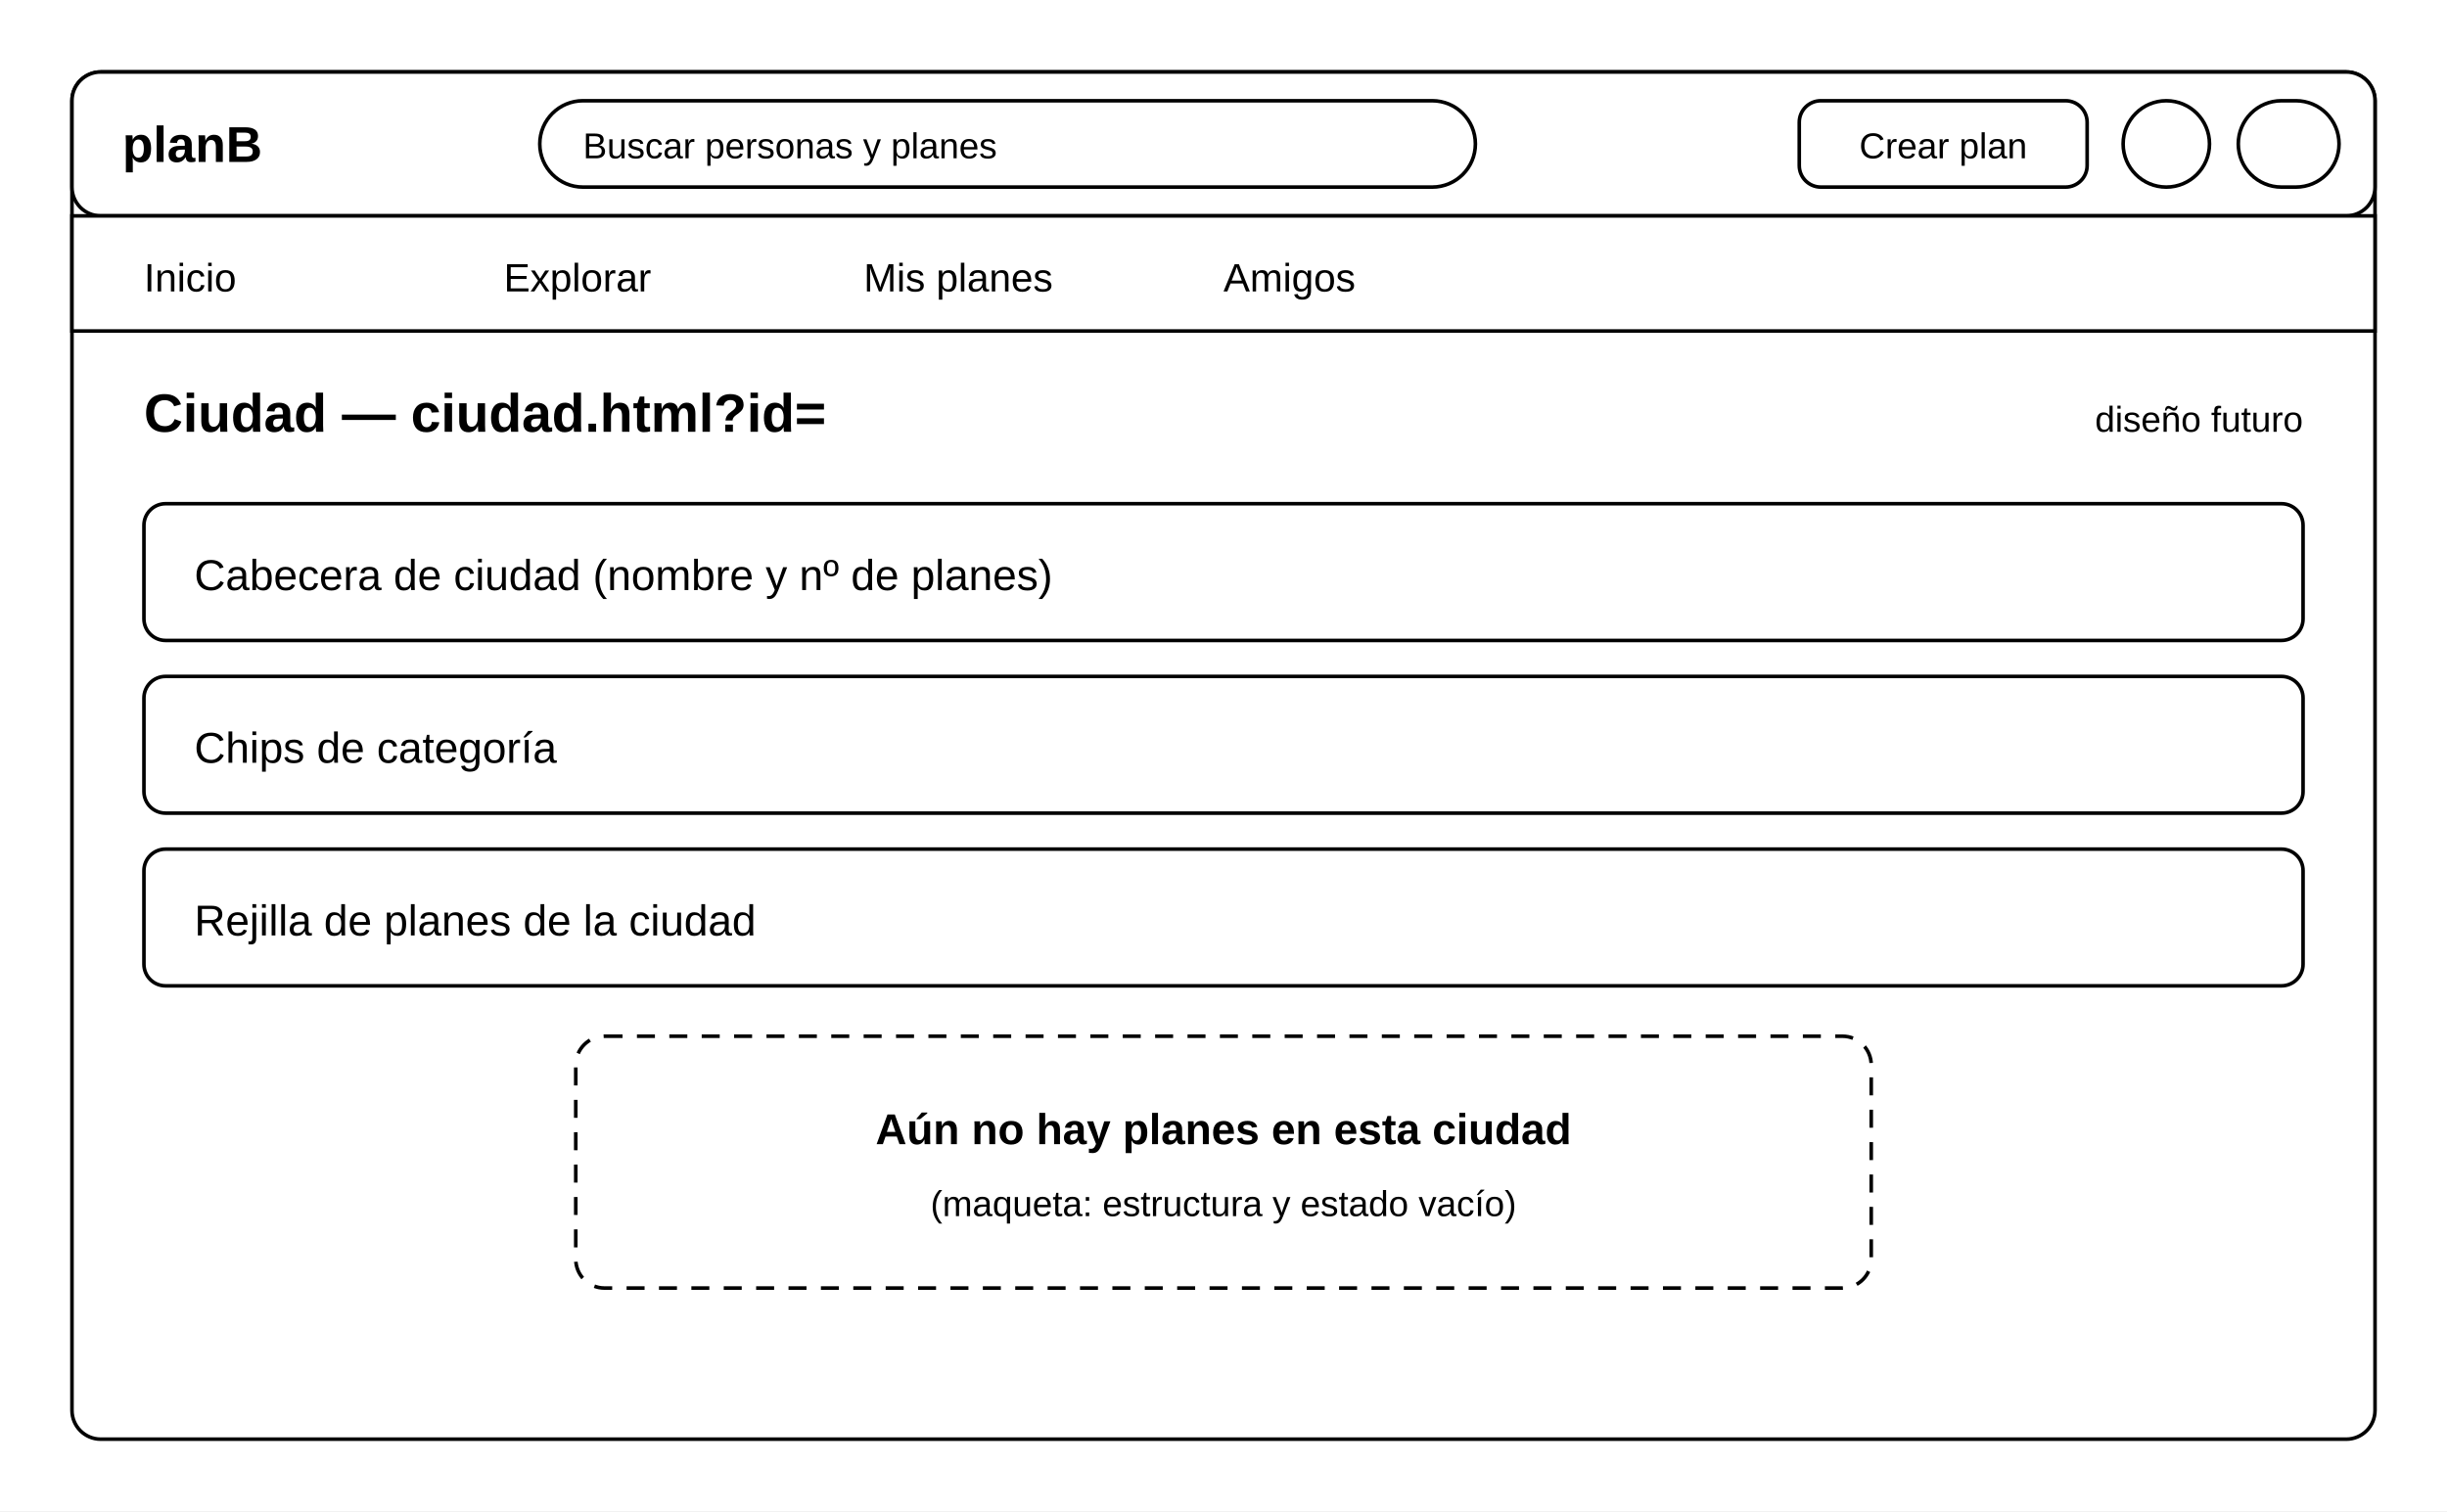
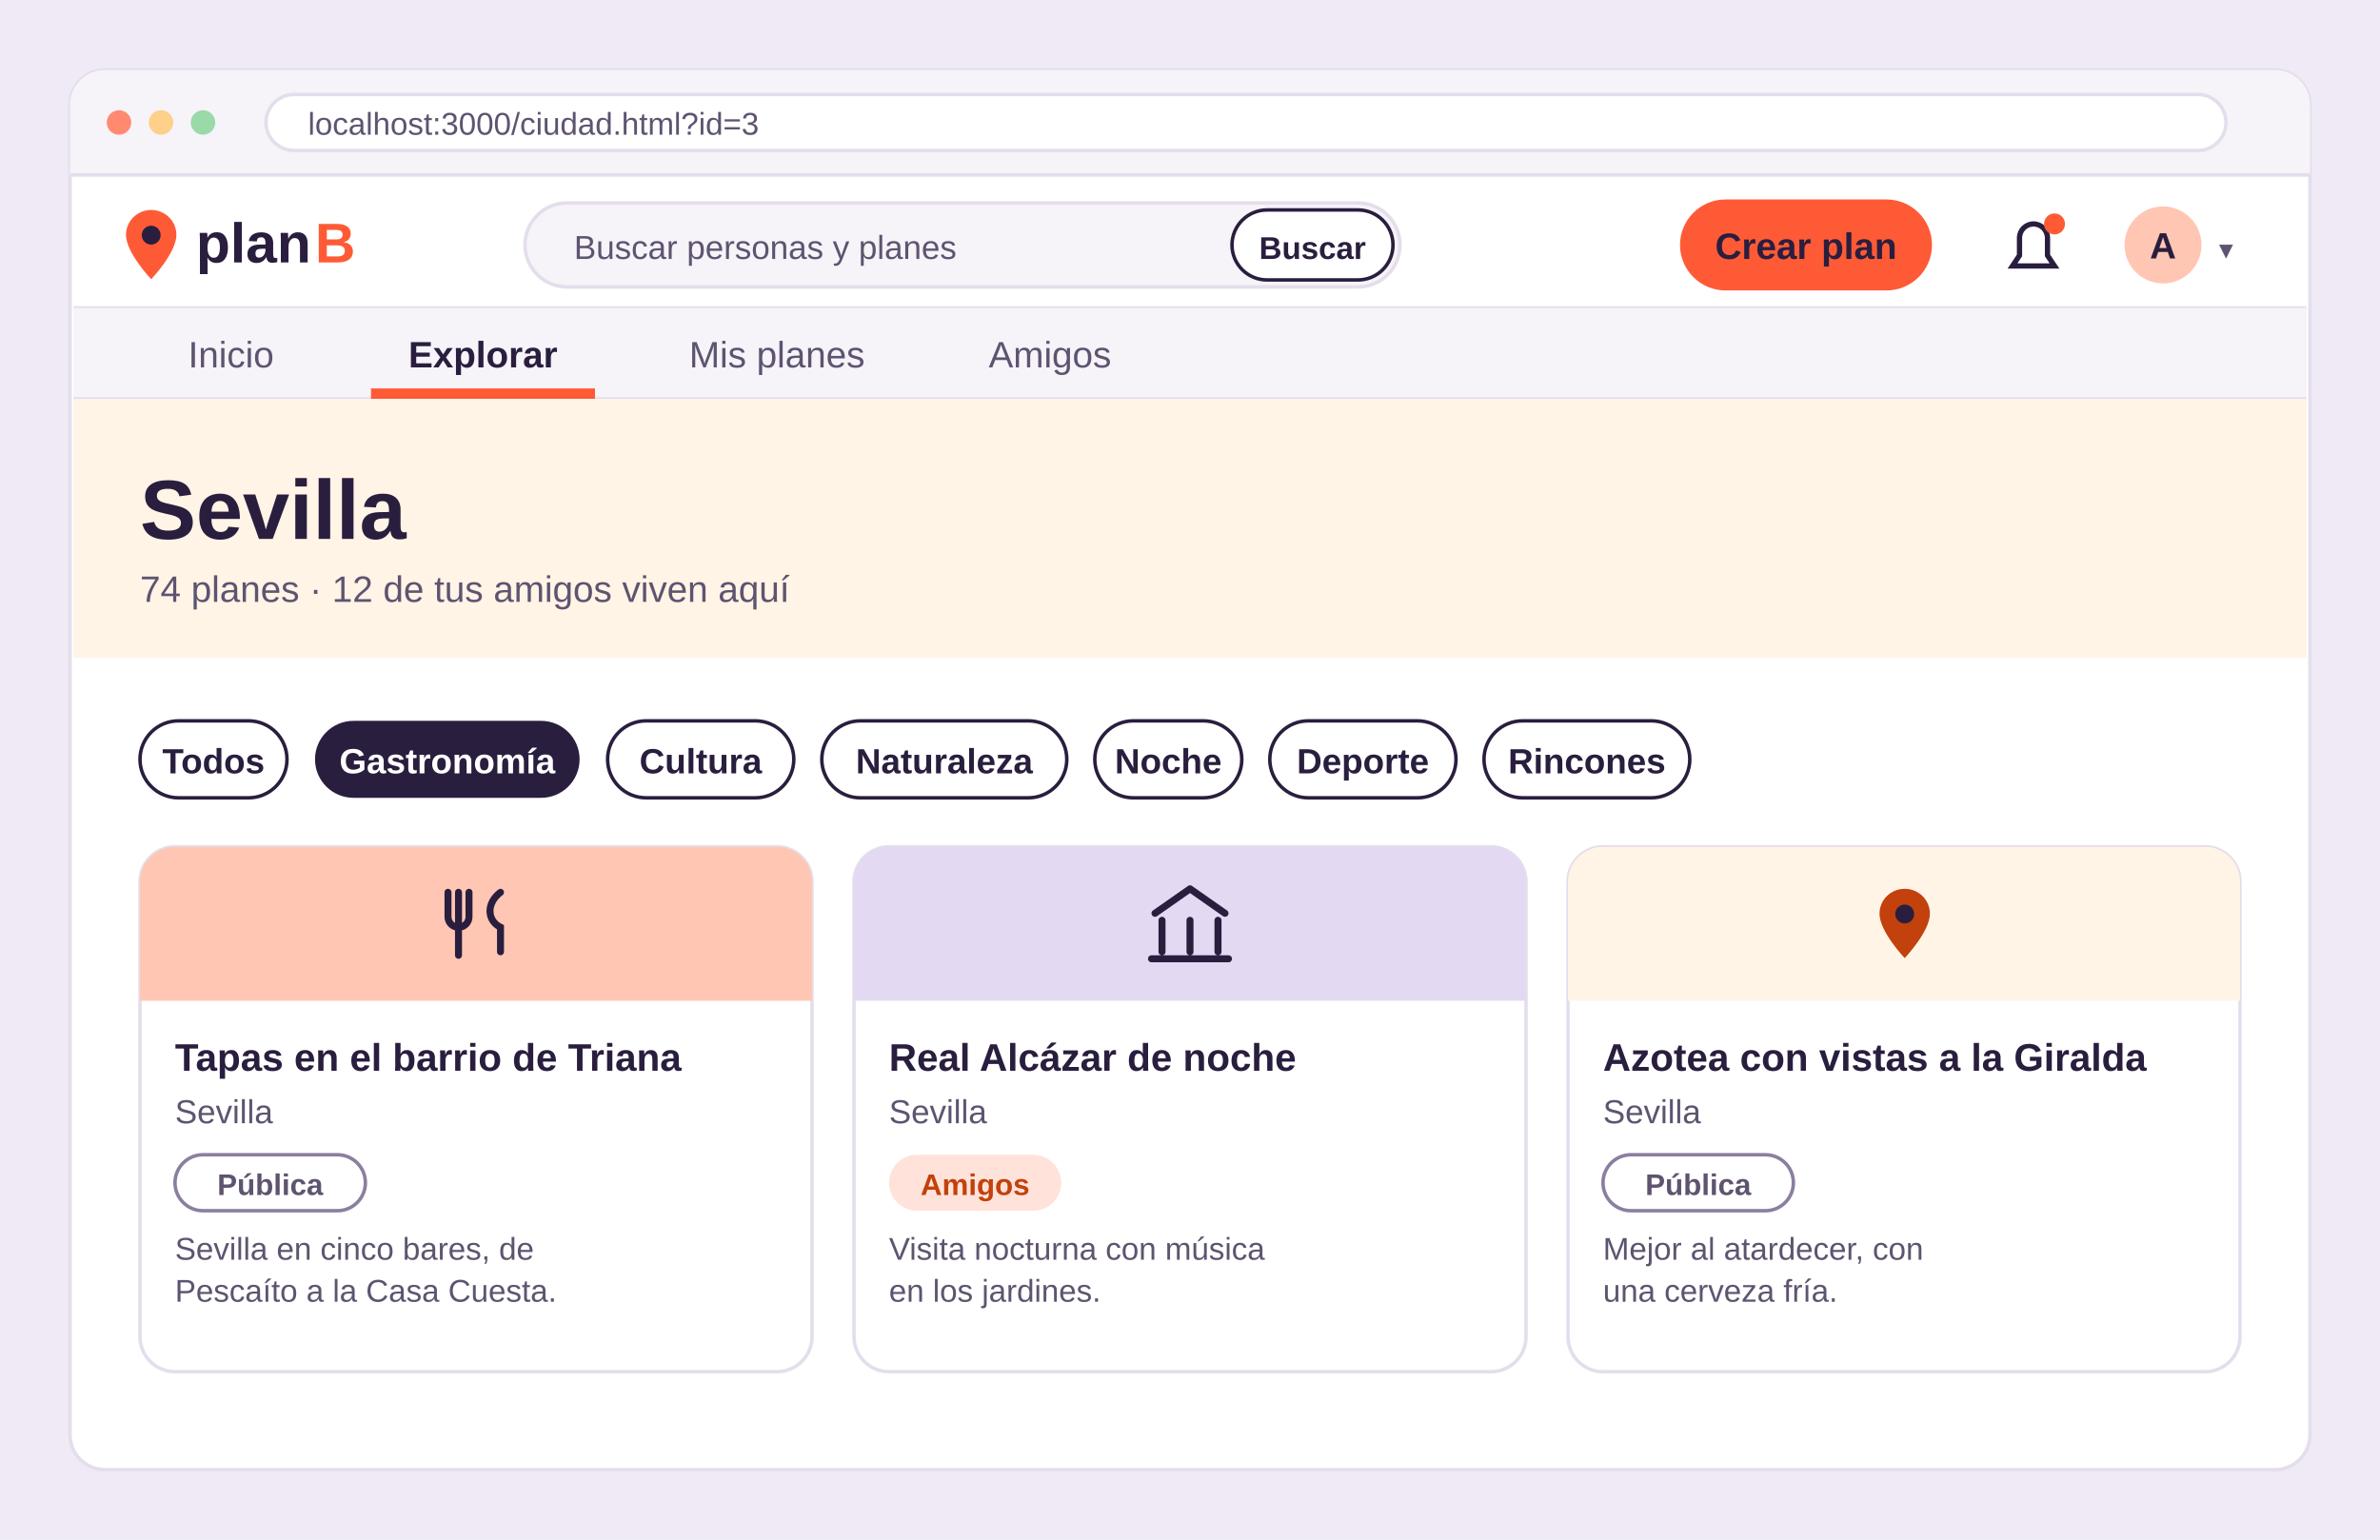
- <svg xmlns="http://www.w3.org/2000/svg" viewBox="0 0 680 420" width="680" height="420" role="img">
-   <rect width="680" height="420" fill="#fff" />
-   <rect x="20" y="20" width="640" height="380" rx="8" fill="#fff" stroke="#000" stroke-width="1" />
-   <rect x="20" y="20" width="640" height="40" rx="8" fill="#fff" stroke="#000" stroke-width="1" />
-   <text x="34" y="45" font-family="system-ui, Arial, sans-serif" font-size="14" font-weight="700" text-anchor="start" fill="#000">planB</text>
-   <rect x="150" y="28" width="260" height="24" rx="12" fill="#fff" stroke="#000" stroke-width="1" />
-   <text x="162" y="44" font-family="system-ui, Arial, sans-serif" font-size="10" font-weight="400" text-anchor="start" fill="#000">Buscar personas y planes</text>
-   <rect x="500" y="28" width="80" height="24" rx="6" fill="#fff" stroke="#000" stroke-width="1" />
-   <text x="540" y="44" font-family="system-ui, Arial, sans-serif" font-size="10" font-weight="400" text-anchor="middle" fill="#000">Crear plan</text>
-   <rect x="590" y="28" width="24" height="24" rx="12" fill="#fff" stroke="#000" stroke-width="1" />
-   <rect x="622" y="28" width="28" height="24" rx="12" fill="#fff" stroke="#000" stroke-width="1" />
-   <rect x="20" y="60" width="640" height="32" rx="0" fill="#fff" stroke="#000" stroke-width="1" />
-   <text x="40" y="81" font-family="system-ui, Arial, sans-serif" font-size="11" font-weight="400" text-anchor="start" fill="#000">Inicio</text>
-   <text x="140" y="81" font-family="system-ui, Arial, sans-serif" font-size="11" font-weight="400" text-anchor="start" fill="#000">Explorar</text>
-   <text x="240" y="81" font-family="system-ui, Arial, sans-serif" font-size="11" font-weight="400" text-anchor="start" fill="#000">Mis planes</text>
-   <text x="340" y="81" font-family="system-ui, Arial, sans-serif" font-size="11" font-weight="400" text-anchor="start" fill="#000">Amigos</text>
-   <text x="40" y="120" font-family="system-ui, Arial, sans-serif" font-size="15" font-weight="700" text-anchor="start" fill="#000">Ciudad — ciudad.html?id=</text>
-   <text x="640" y="120" font-family="system-ui, Arial, sans-serif" font-size="10" font-weight="400" text-anchor="end" fill="#000">diseño futuro</text>
-   <rect x="40" y="140" width="600" height="38" rx="6" fill="#fff" stroke="#000" stroke-width="1" />
-   <text x="54" y="164" font-family="system-ui, Arial, sans-serif" font-size="12" font-weight="400" text-anchor="start" fill="#000">Cabecera de ciudad (nombre y nº de planes)</text>
-   <rect x="40" y="188" width="600" height="38" rx="6" fill="#fff" stroke="#000" stroke-width="1" />
-   <text x="54" y="212" font-family="system-ui, Arial, sans-serif" font-size="12" font-weight="400" text-anchor="start" fill="#000">Chips de categoría</text>
-   <rect x="40" y="236" width="600" height="38" rx="6" fill="#fff" stroke="#000" stroke-width="1" />
-   <text x="54" y="260" font-family="system-ui, Arial, sans-serif" font-size="12" font-weight="400" text-anchor="start" fill="#000">Rejilla de planes de la ciudad</text>
-   <rect x="160" y="288" width="360" height="70" rx="8" fill="#fff" stroke="#000" stroke-width="1" stroke-dasharray="5 4" />
-   <text x="340" y="318" font-family="system-ui, Arial, sans-serif" font-size="12" font-weight="700" text-anchor="middle" fill="#000">Aún no hay planes en esta ciudad</text>
-   <text x="340" y="338" font-family="system-ui, Arial, sans-serif" font-size="10" font-weight="400" text-anchor="middle" fill="#000">(maqueta: estructura y estado vacío)</text>
+ <svg xmlns="http://www.w3.org/2000/svg" viewBox="0 0 680 440" width="680" height="440" role="img">
+   <rect width="680" height="440" fill="#EFEAF5" />
+   <rect x="20" y="20" width="640" height="400" rx="10" fill="#FFFFFF" stroke="#E4DEEC" />
+   <path d="M20 30a10 10 0 0 1 10-10h620a10 10 0 0 1 10 10V50H20z" fill="#F6F3F9" />
+   <line x1="20" y1="50" x2="660" y2="50" stroke="#E4DEEC" stroke-width="1" />
+   <circle cx="34" cy="35" r="3.5" fill="#FF8A70" />
+   <circle cx="46" cy="35" r="3.5" fill="#FFD08A" />
+   <circle cx="58" cy="35" r="3.5" fill="#9AD9A8" />
+   <rect x="76" y="27" width="560" height="16" rx="8" fill="#FFFFFF" stroke="#E4DEEC" stroke-width="1" />
+   <text x="88" y="38.5" font-family="system-ui, Arial, sans-serif" font-size="9" font-weight="400" text-anchor="start" fill="#5E5470">localhost:3000/ciudad.html?id=3</text>
+   <rect x="21" y="52" width="638" height="36" rx="0" fill="#FFFFFF" />
+   <line x1="21" y1="88" x2="659" y2="88" stroke="#E4DEEC" stroke-width="1" />
+   <g transform="translate(36 60) scale(0.9)">
+     <path d="M8 0C3.6 0 0 3.5 0 7.9 0 13.6 8 22 8 22s8-8.4 8-14.1C16 3.5 12.4 0 8 0z" fill="#FF5A36" />
+     <circle cx="8" cy="8" r="3" fill="#2A1E3F" />
+   </g>
+   <text x="56" y="75" font-family="system-ui, Arial, sans-serif" font-size="16" font-weight="800" text-anchor="start" fill="#2A1E3F">plan</text>
+   <text x="90" y="75" font-family="system-ui, Arial, sans-serif" font-size="16" font-weight="800" text-anchor="start" fill="#FF5A36">B</text>
+   <rect x="150" y="58" width="250" height="24" rx="12" fill="#F6F3F9" stroke="#E4DEEC" stroke-width="1" />
+   <text x="164" y="74" font-family="system-ui, Arial, sans-serif" font-size="9.5" font-weight="400" text-anchor="start" fill="#5E5470">Buscar personas y planes</text>
+   <rect x="352" y="60" width="46" height="20" rx="10" fill="#FFFFFF" stroke="#2A1E3F" stroke-width="1" />
+   <text x="375" y="74" font-family="system-ui, Arial, sans-serif" font-size="9" font-weight="600" text-anchor="middle" fill="#2A1E3F">Buscar</text>
+   <rect x="480" y="57" width="72" height="26" rx="13" fill="#FF5A36" />
+   <text x="516.0" y="74.0" font-family="system-ui, Arial, sans-serif" font-size="10.5" font-weight="700" text-anchor="middle" fill="#2A1E3F">Crear plan</text>
+   <path d="M575 76h12l-2-3v-5a4 4 0 0 0-8 0v5z" fill="none" stroke="#2A1E3F" stroke-width="1.5" />
+   <circle cx="587" cy="64" r="3" fill="#FF5A36" />
+   <circle cx="618" cy="70" r="11" fill="#FFC7B3" />
+   <text x="618" y="73.85" font-family="system-ui, Arial, sans-serif" font-size="10.45" font-weight="700" text-anchor="middle" fill="#2A1E3F">A</text>
+   <text x="634" y="74" font-family="system-ui, Arial, sans-serif" font-size="8" font-weight="400" text-anchor="start" fill="#5E5470">▾</text>
+   <rect x="21" y="88" width="638" height="26" rx="0" fill="#F6F3F9" />
+   <line x1="21" y1="114" x2="659" y2="114" stroke="#E4DEEC" stroke-width="1" />
+   <text x="66.0" y="105" font-family="system-ui, Arial, sans-serif" font-size="10.5" font-weight="400" text-anchor="middle" fill="#5E5470">Inicio</text>
+   <text x="138.0" y="105" font-family="system-ui, Arial, sans-serif" font-size="10.5" font-weight="700" text-anchor="middle" fill="#2A1E3F">Explorar</text>
+   <rect x="106" y="111" width="64" height="3" rx="0" fill="#FF5A36" />
+   <text x="222.0" y="105" font-family="system-ui, Arial, sans-serif" font-size="10.5" font-weight="400" text-anchor="middle" fill="#5E5470">Mis planes</text>
+   <text x="300.0" y="105" font-family="system-ui, Arial, sans-serif" font-size="10.5" font-weight="400" text-anchor="middle" fill="#5E5470">Amigos</text>
+   <rect x="21" y="114" width="638" height="74" rx="0" fill="#FFF4E6" />
+   <text x="40" y="154" font-family="system-ui, Arial, sans-serif" font-size="24" font-weight="800" text-anchor="start" fill="#2A1E3F">Sevilla</text>
+   <text x="40" y="172" font-family="system-ui, Arial, sans-serif" font-size="10.5" font-weight="400" text-anchor="start" fill="#5E5470">74 planes · 12 de tus amigos viven aquí</text>
+   <rect x="40" y="206" width="42.0" height="22" rx="11" fill="#FFFFFF" stroke="#2A1E3F" stroke-width="1" />
+   <text x="61.0" y="221" font-family="system-ui, Arial, sans-serif" font-size="10" font-weight="600" text-anchor="middle" fill="#2A1E3F">Todos</text>
+   <rect x="90.0" y="206" width="75.6" height="22" rx="11" fill="#2A1E3F" />
+   <text x="127.8" y="221" font-family="system-ui, Arial, sans-serif" font-size="10" font-weight="600" text-anchor="middle" fill="#FFFFFF">Gastronomía</text>
+   <rect x="173.6" y="206" width="53.2" height="22" rx="11" fill="#FFFFFF" stroke="#2A1E3F" stroke-width="1" />
+   <text x="200.2" y="221" font-family="system-ui, Arial, sans-serif" font-size="10" font-weight="600" text-anchor="middle" fill="#2A1E3F">Cultura</text>
+   <rect x="234.8" y="206" width="70.0" height="22" rx="11" fill="#FFFFFF" stroke="#2A1E3F" stroke-width="1" />
+   <text x="269.8" y="221" font-family="system-ui, Arial, sans-serif" font-size="10" font-weight="600" text-anchor="middle" fill="#2A1E3F">Naturaleza</text>
+   <rect x="312.8" y="206" width="42.0" height="22" rx="11" fill="#FFFFFF" stroke="#2A1E3F" stroke-width="1" />
+   <text x="333.8" y="221" font-family="system-ui, Arial, sans-serif" font-size="10" font-weight="600" text-anchor="middle" fill="#2A1E3F">Noche</text>
+   <rect x="362.8" y="206" width="53.2" height="22" rx="11" fill="#FFFFFF" stroke="#2A1E3F" stroke-width="1" />
+   <text x="389.4" y="221" font-family="system-ui, Arial, sans-serif" font-size="10" font-weight="600" text-anchor="middle" fill="#2A1E3F">Deporte</text>
+   <rect x="424" y="206" width="58.8" height="22" rx="11" fill="#FFFFFF" stroke="#2A1E3F" stroke-width="1" />
+   <text x="453.4" y="221" font-family="system-ui, Arial, sans-serif" font-size="10" font-weight="600" text-anchor="middle" fill="#2A1E3F">Rincones</text>
+   <rect x="40.0" y="242" width="192.0" height="150" rx="10" fill="#FFFFFF" stroke="#E4DEEC" stroke-width="1" />
+   <path d="M40.0 286V252a10 10 0 0 1 10-10H222.0a10 10 0 0 1 10 10V286z" fill="#FFC7B3" />
+   <path d="M128.0 255v7a3 3 0 0 0 6 0v-7M131.0 255v18M143.0 255c-4 3-4 8 0 10v7" fill="none" stroke="#2A1E3F" stroke-width="2" stroke-linecap="round" />
+   <text x="50.0" y="306" font-family="system-ui, Arial, sans-serif" font-size="11" font-weight="700" text-anchor="start" fill="#2A1E3F">Tapas en el barrio de Triana</text>
+   <text x="50.0" y="321" font-family="system-ui, Arial, sans-serif" font-size="9.5" font-weight="400" text-anchor="start" fill="#5E5470">Sevilla</text>
+   <rect x="50.0" y="330" width="54.4" height="16" rx="8" fill="#FFFFFF" stroke="#8B7FA0" stroke-width="1" />
+   <text x="77.2" y="341.5" font-family="system-ui, Arial, sans-serif" font-size="8.5" font-weight="600" text-anchor="middle" fill="#5E5470">Pública</text>
+   <text x="50.0" y="360" font-family="system-ui, Arial, sans-serif" font-size="9" font-weight="400" text-anchor="start" fill="#5E5470">Sevilla en cinco bares, de</text>
+   <text x="50.0" y="372" font-family="system-ui, Arial, sans-serif" font-size="9" font-weight="400" text-anchor="start" fill="#5E5470">Pescaíto a la Casa Cuesta.</text>
+   <rect x="244.0" y="242" width="192.0" height="150" rx="10" fill="#FFFFFF" stroke="#E4DEEC" stroke-width="1" />
+   <path d="M244.0 286V252a10 10 0 0 1 10-10H426.0a10 10 0 0 1 10 10V286z" fill="#E3D9F2" />
+   <path d="M330.0 261L340.0 254L350.0 261M332.0 263v9M340.0 263v9M348.0 263v9M329.0 274h22" fill="none" stroke="#2A1E3F" stroke-width="2" stroke-linecap="round" stroke-linejoin="round" />
+   <text x="254.0" y="306" font-family="system-ui, Arial, sans-serif" font-size="11" font-weight="700" text-anchor="start" fill="#2A1E3F">Real Alcázar de noche</text>
+   <text x="254.0" y="321" font-family="system-ui, Arial, sans-serif" font-size="9.5" font-weight="400" text-anchor="start" fill="#5E5470">Sevilla</text>
+   <rect x="254.0" y="330" width="49.2" height="16" rx="8" fill="#FFE3DA" />
+   <text x="278.6" y="341.5" font-family="system-ui, Arial, sans-serif" font-size="8.5" font-weight="600" text-anchor="middle" fill="#C2410C">Amigos</text>
+   <text x="254.0" y="360" font-family="system-ui, Arial, sans-serif" font-size="9" font-weight="400" text-anchor="start" fill="#5E5470">Visita nocturna con música</text>
+   <text x="254.0" y="372" font-family="system-ui, Arial, sans-serif" font-size="9" font-weight="400" text-anchor="start" fill="#5E5470">en los jardines.</text>
+   <rect x="448.0" y="242" width="192.0" height="150" rx="10" fill="#FFFFFF" stroke="#E4DEEC" stroke-width="1" />
+   <path d="M448.0 286V252a10 10 0 0 1 10-10H630.0a10 10 0 0 1 10 10V286z" fill="#FFF4E6" />
+   <g transform="translate(537.0 254) scale(0.9)">
+     <path d="M8 0C3.6 0 0 3.5 0 7.9 0 13.6 8 22 8 22s8-8.4 8-14.1C16 3.5 12.4 0 8 0z" fill="#C2410C" />
+     <circle cx="8" cy="8" r="3" fill="#2A1E3F" />
+   </g>
+   <text x="458.0" y="306" font-family="system-ui, Arial, sans-serif" font-size="11" font-weight="700" text-anchor="start" fill="#2A1E3F">Azotea con vistas a la Giralda</text>
+   <text x="458.0" y="321" font-family="system-ui, Arial, sans-serif" font-size="9.5" font-weight="400" text-anchor="start" fill="#5E5470">Sevilla</text>
+   <rect x="458.0" y="330" width="54.4" height="16" rx="8" fill="#FFFFFF" stroke="#8B7FA0" stroke-width="1" />
+   <text x="485.2" y="341.5" font-family="system-ui, Arial, sans-serif" font-size="8.5" font-weight="600" text-anchor="middle" fill="#5E5470">Pública</text>
+   <text x="458.0" y="360" font-family="system-ui, Arial, sans-serif" font-size="9" font-weight="400" text-anchor="start" fill="#5E5470">Mejor al atardecer, con</text>
+   <text x="458.0" y="372" font-family="system-ui, Arial, sans-serif" font-size="9" font-weight="400" text-anchor="start" fill="#5E5470">una cerveza fría.</text>
</svg>
